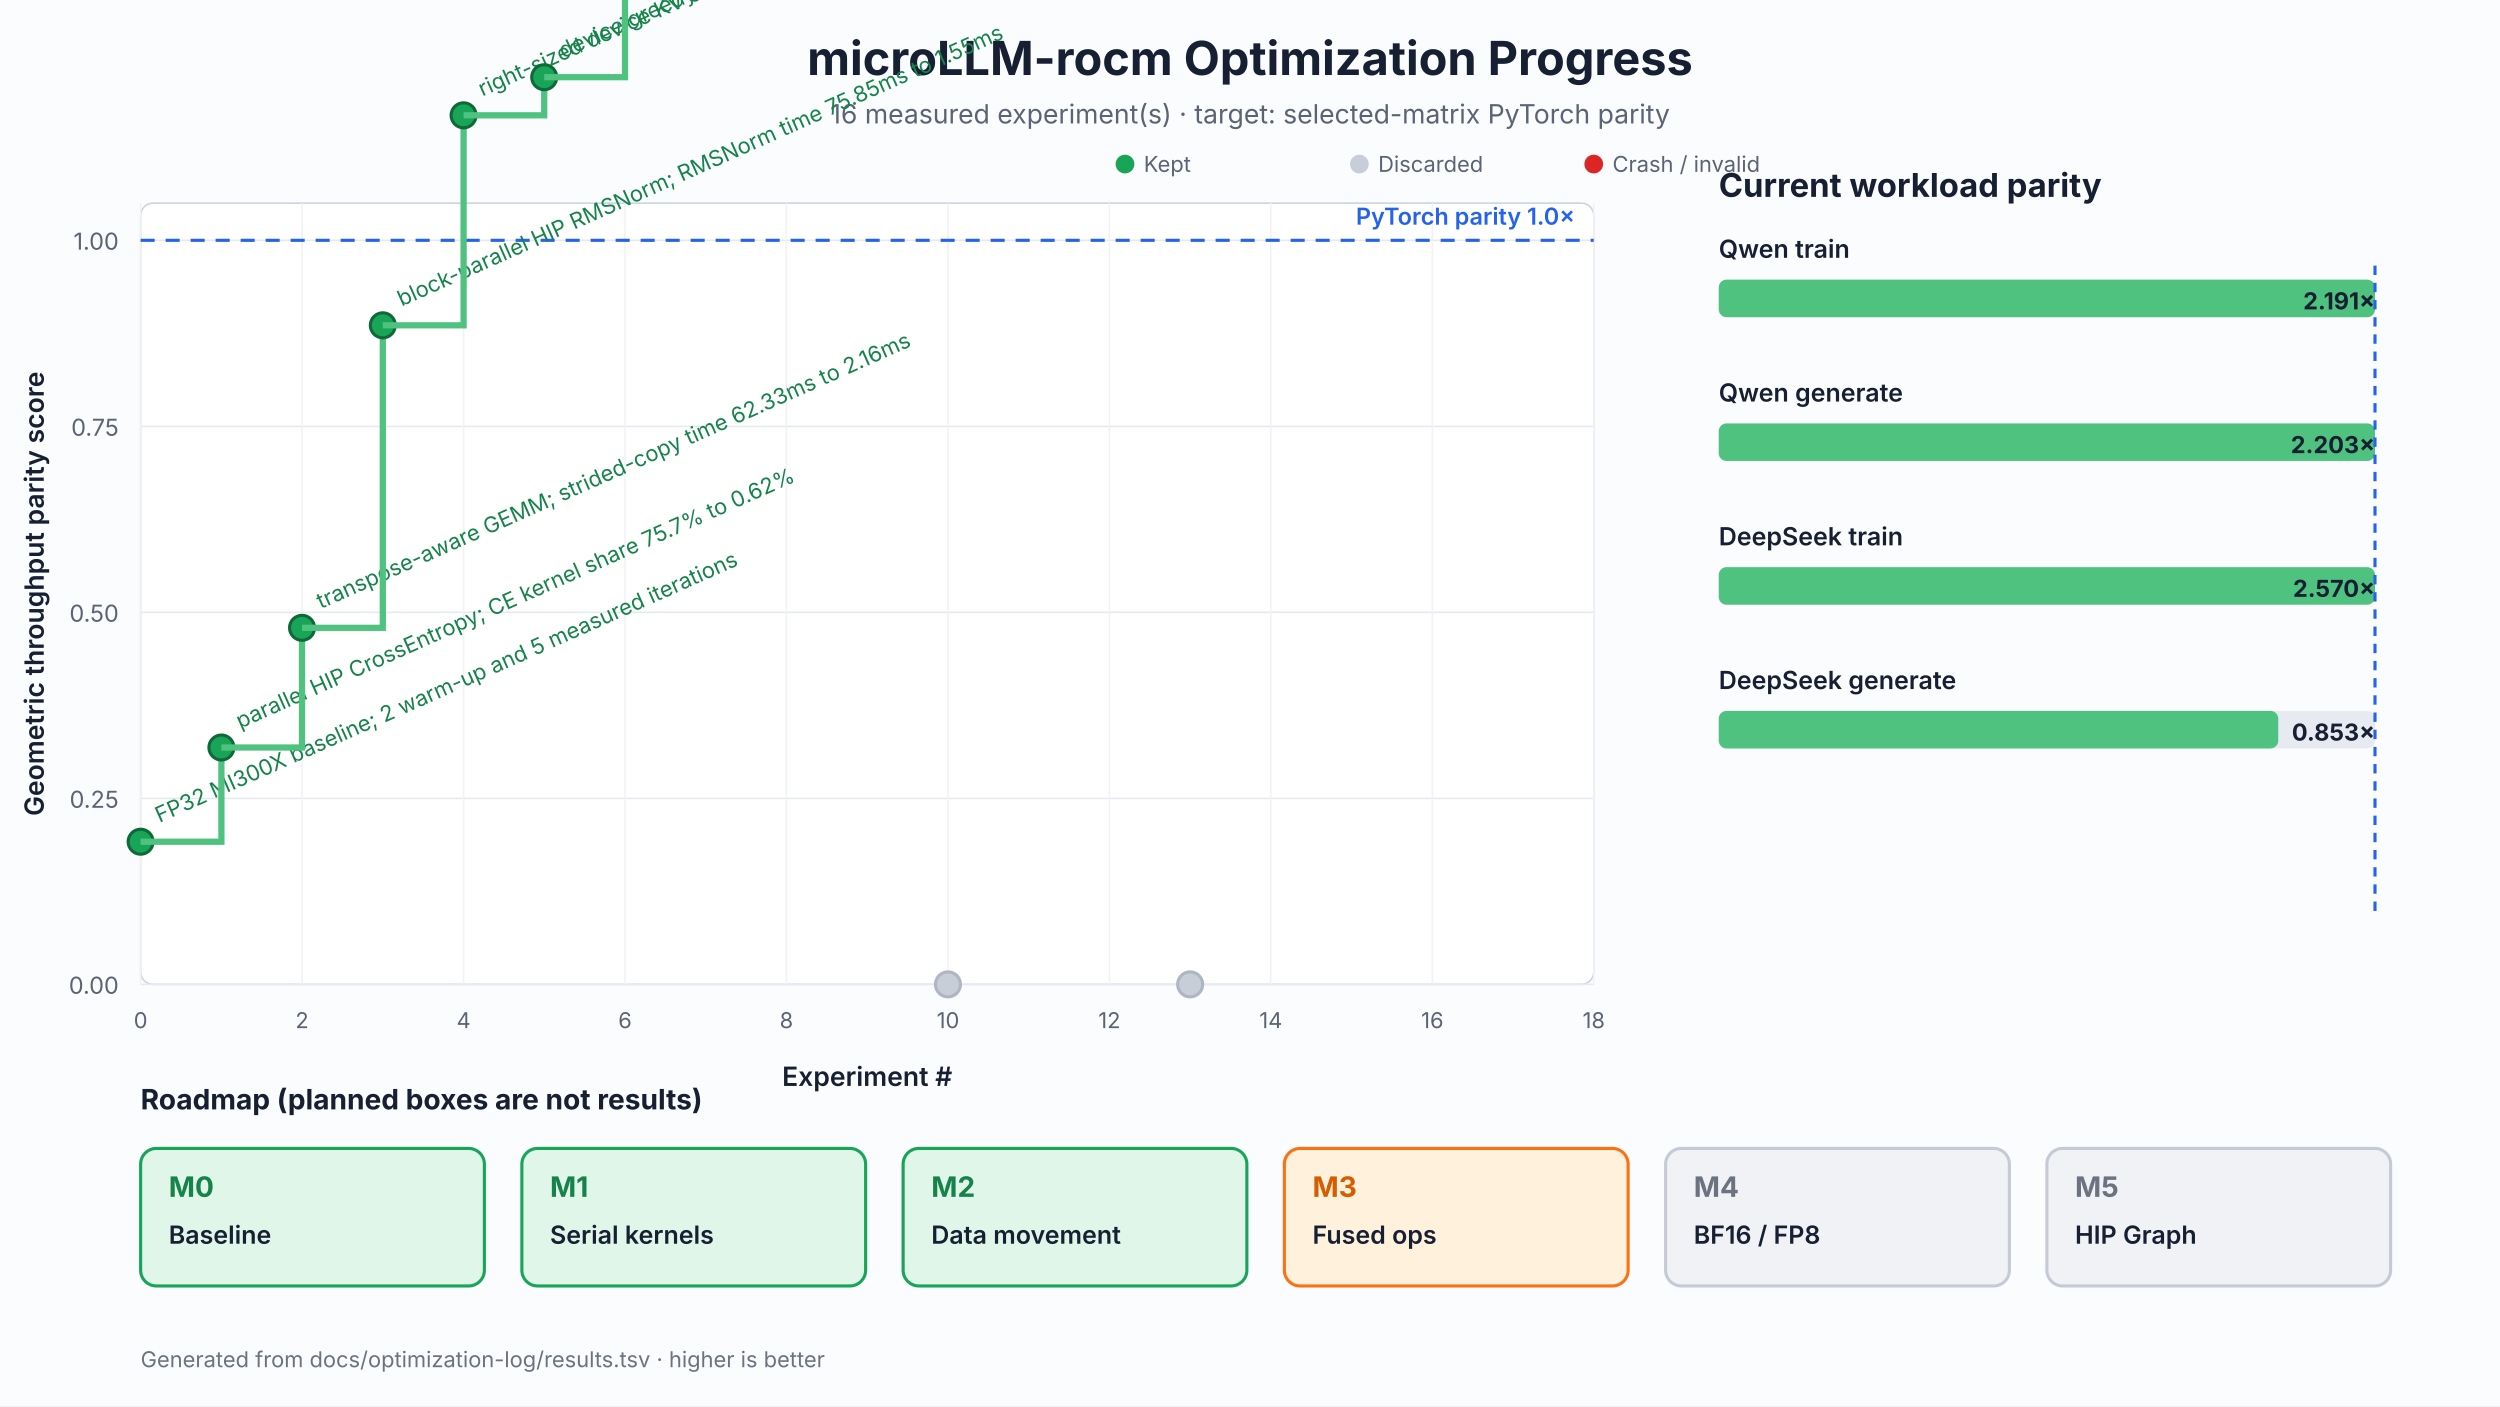
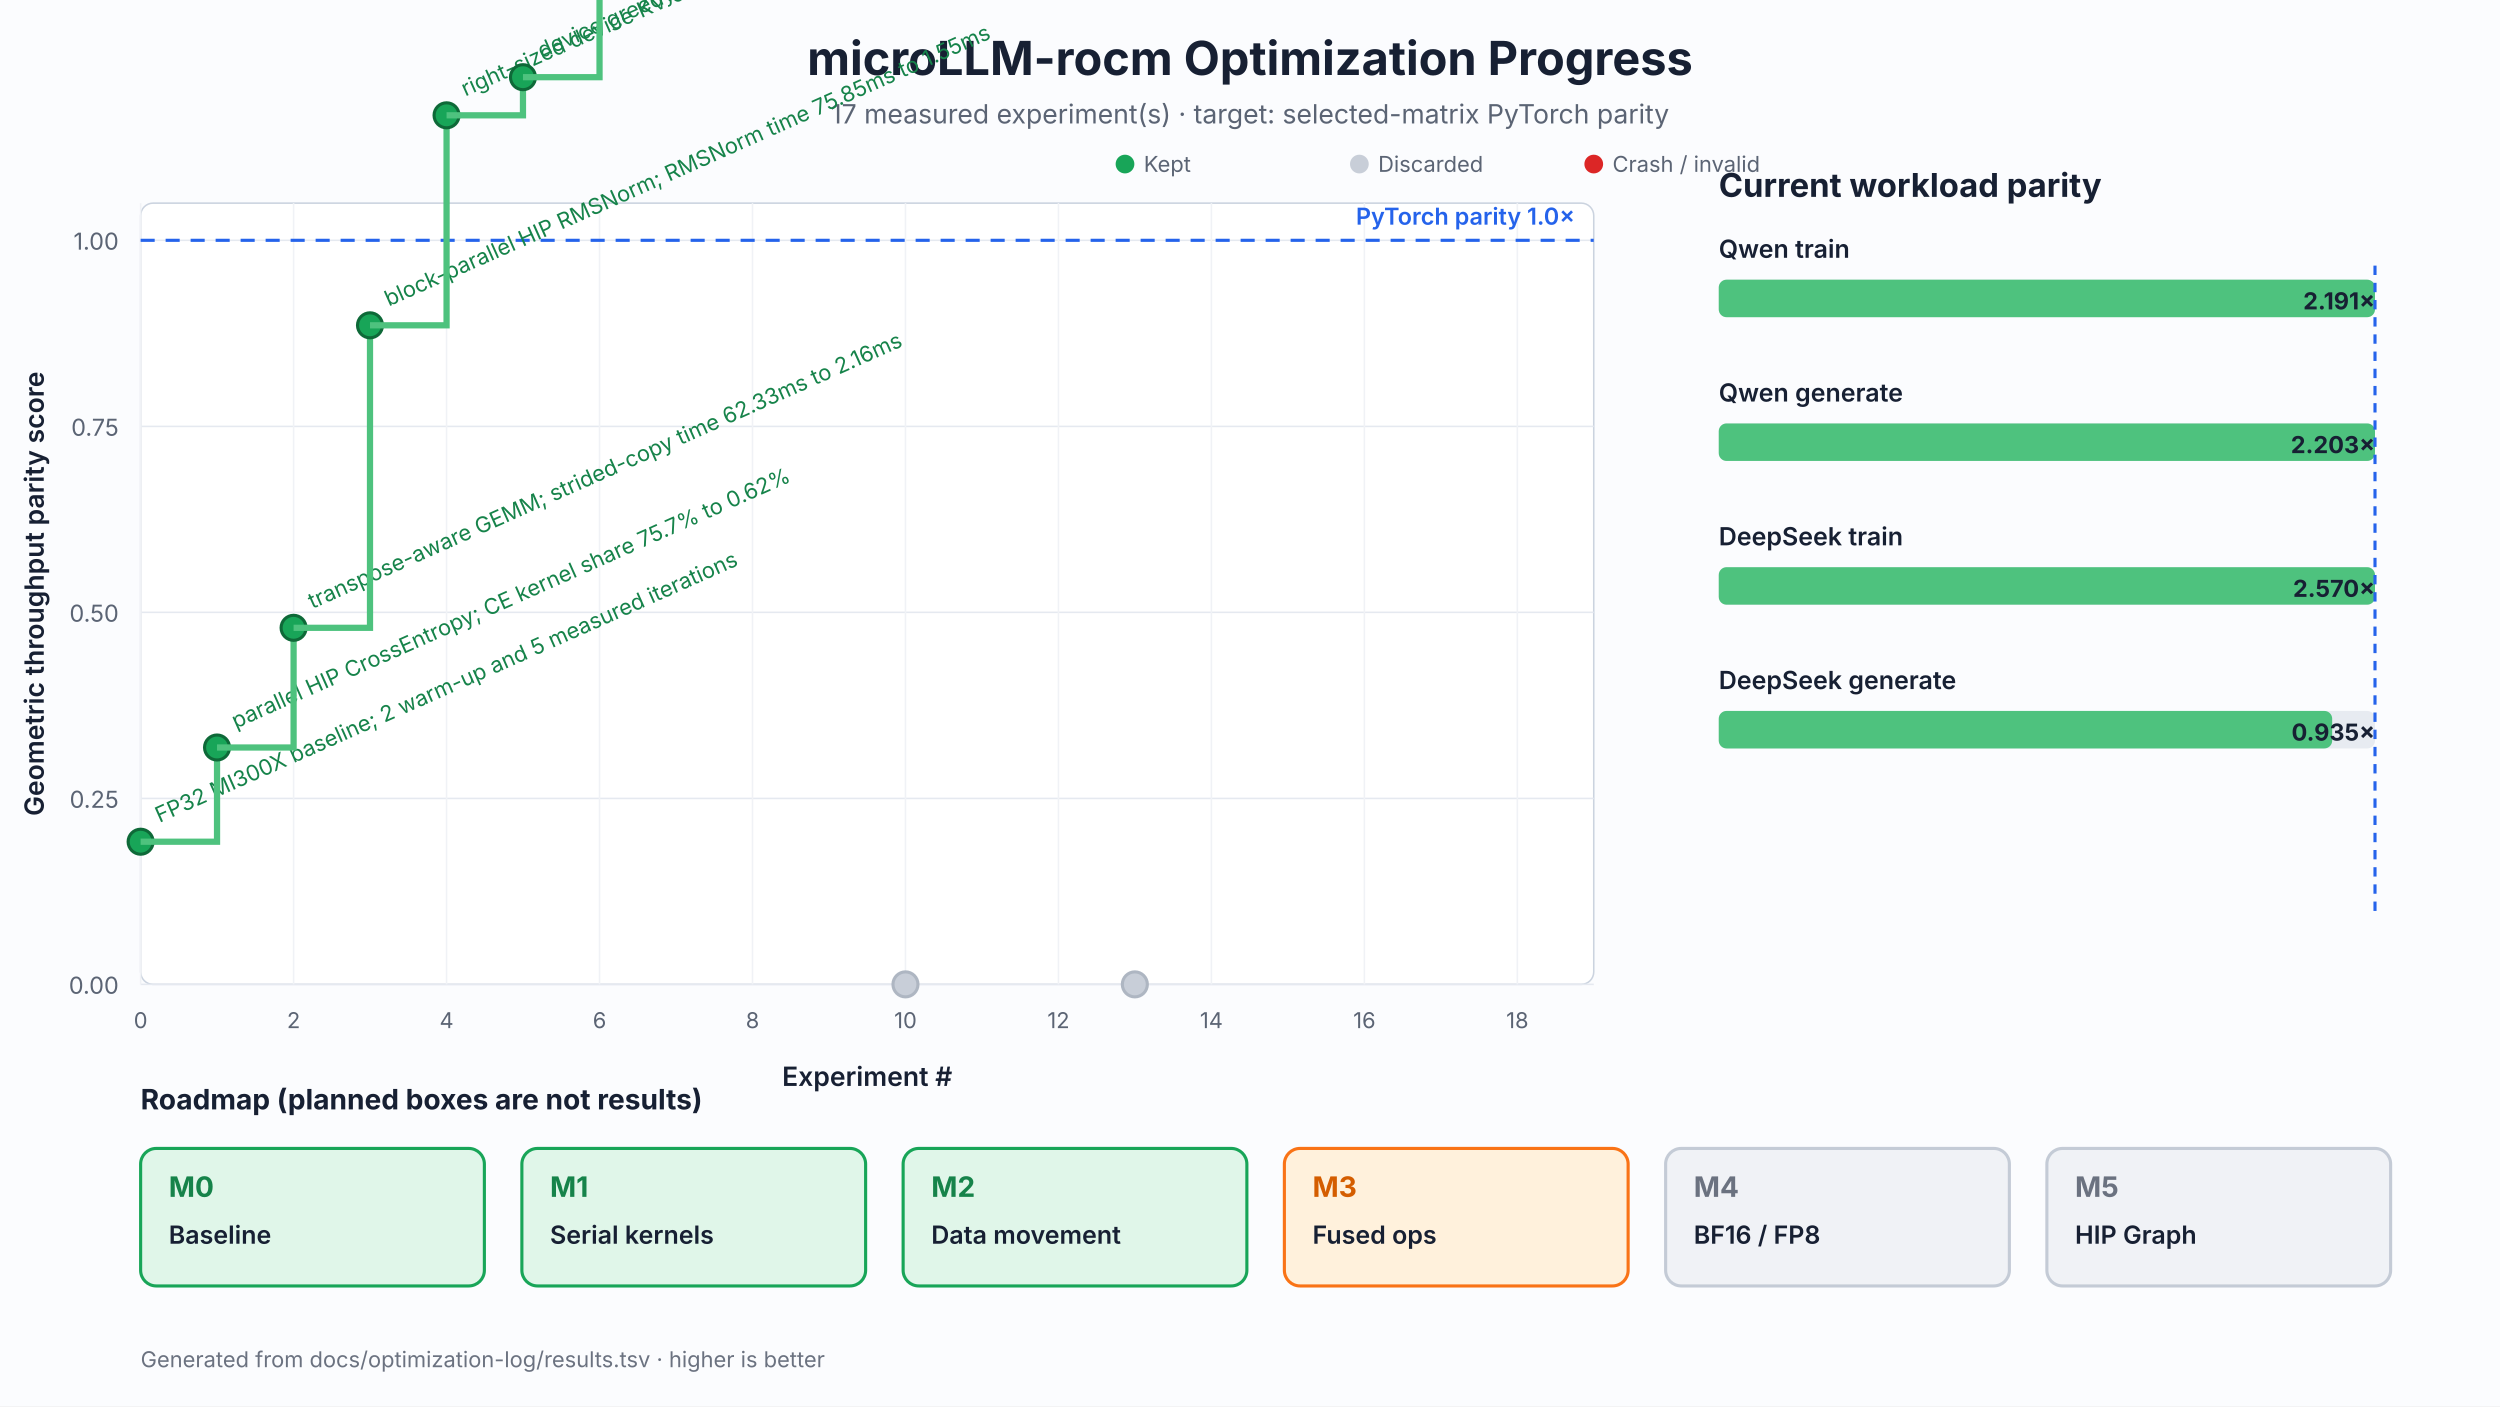
<svg xmlns="http://www.w3.org/2000/svg" width="1600" height="900" viewBox="0 0 1600 900">
  <rect width="100%" height="100%" fill="#fbfcfe" />
  <text x="800.0" y="48.0" font-family="Inter,Arial,sans-serif" font-size="30" fill="#172033" text-anchor="middle" font-weight="700">microLLM-rocm Optimization Progress</text>
-   <text x="800.0" y="79.0" font-family="Inter,Arial,sans-serif" font-size="17" fill="#5b6474" text-anchor="middle" font-weight="400">16 measured experiment(s) · target: selected-matrix PyTorch parity</text>
+   <text x="800.0" y="79.0" font-family="Inter,Arial,sans-serif" font-size="17" fill="#5b6474" text-anchor="middle" font-weight="400">17 measured experiment(s) · target: selected-matrix PyTorch parity</text>
  <rect x="90" y="130" width="930" height="500" fill="#ffffff" stroke="#cbd3df" rx="8" />
  <line x1="90" y1="630.0" x2="1020" y2="630.0" stroke="#e5e9f0" />
  <text x="76.0" y="636.0" font-family="Inter,Arial,sans-serif" font-size="15" fill="#5b6474" text-anchor="end" font-weight="400">0.00</text>
  <line x1="90" y1="511.0" x2="1020" y2="511.0" stroke="#e5e9f0" />
  <text x="76.0" y="517.0" font-family="Inter,Arial,sans-serif" font-size="15" fill="#5b6474" text-anchor="end" font-weight="400">0.25</text>
  <line x1="90" y1="391.9" x2="1020" y2="391.9" stroke="#e5e9f0" />
  <text x="76.0" y="397.9" font-family="Inter,Arial,sans-serif" font-size="15" fill="#5b6474" text-anchor="end" font-weight="400">0.50</text>
  <line x1="90" y1="272.9" x2="1020" y2="272.9" stroke="#e5e9f0" />
  <text x="76.0" y="278.9" font-family="Inter,Arial,sans-serif" font-size="15" fill="#5b6474" text-anchor="end" font-weight="400">0.75</text>
  <line x1="90" y1="153.8" x2="1020" y2="153.8" stroke="#e5e9f0" />
  <text x="76.0" y="159.8" font-family="Inter,Arial,sans-serif" font-size="15" fill="#5b6474" text-anchor="end" font-weight="400">1.00</text>
  <line x1="90.0" y1="130" x2="90.0" y2="630" stroke="#f0f2f6" />
  <text x="90.0" y="658.0" font-family="Inter,Arial,sans-serif" font-size="14" fill="#5b6474" text-anchor="middle" font-weight="400">0</text>
-   <line x1="193.3" y1="130" x2="193.3" y2="630" stroke="#f0f2f6" />
-   <text x="193.3" y="658.0" font-family="Inter,Arial,sans-serif" font-size="14" fill="#5b6474" text-anchor="middle" font-weight="400">2</text>
-   <line x1="296.7" y1="130" x2="296.7" y2="630" stroke="#f0f2f6" />
-   <text x="296.7" y="658.0" font-family="Inter,Arial,sans-serif" font-size="14" fill="#5b6474" text-anchor="middle" font-weight="400">4</text>
-   <line x1="400.0" y1="130" x2="400.0" y2="630" stroke="#f0f2f6" />
-   <text x="400.0" y="658.0" font-family="Inter,Arial,sans-serif" font-size="14" fill="#5b6474" text-anchor="middle" font-weight="400">6</text>
-   <line x1="503.3" y1="130" x2="503.3" y2="630" stroke="#f0f2f6" />
-   <text x="503.3" y="658.0" font-family="Inter,Arial,sans-serif" font-size="14" fill="#5b6474" text-anchor="middle" font-weight="400">8</text>
-   <line x1="606.7" y1="130" x2="606.7" y2="630" stroke="#f0f2f6" />
-   <text x="606.7" y="658.0" font-family="Inter,Arial,sans-serif" font-size="14" fill="#5b6474" text-anchor="middle" font-weight="400">10</text>
-   <line x1="710.0" y1="130" x2="710.0" y2="630" stroke="#f0f2f6" />
-   <text x="710.0" y="658.0" font-family="Inter,Arial,sans-serif" font-size="14" fill="#5b6474" text-anchor="middle" font-weight="400">12</text>
-   <line x1="813.3" y1="130" x2="813.3" y2="630" stroke="#f0f2f6" />
-   <text x="813.3" y="658.0" font-family="Inter,Arial,sans-serif" font-size="14" fill="#5b6474" text-anchor="middle" font-weight="400">14</text>
-   <line x1="916.7" y1="130" x2="916.7" y2="630" stroke="#f0f2f6" />
-   <text x="916.7" y="658.0" font-family="Inter,Arial,sans-serif" font-size="14" fill="#5b6474" text-anchor="middle" font-weight="400">16</text>
-   <line x1="1020.0" y1="130" x2="1020.0" y2="630" stroke="#f0f2f6" />
-   <text x="1020.0" y="658.0" font-family="Inter,Arial,sans-serif" font-size="14" fill="#5b6474" text-anchor="middle" font-weight="400">18</text>
+   <line x1="187.9" y1="130" x2="187.9" y2="630" stroke="#f0f2f6" />
+   <text x="187.9" y="658.0" font-family="Inter,Arial,sans-serif" font-size="14" fill="#5b6474" text-anchor="middle" font-weight="400">2</text>
+   <line x1="285.8" y1="130" x2="285.8" y2="630" stroke="#f0f2f6" />
+   <text x="285.8" y="658.0" font-family="Inter,Arial,sans-serif" font-size="14" fill="#5b6474" text-anchor="middle" font-weight="400">4</text>
+   <line x1="383.7" y1="130" x2="383.7" y2="630" stroke="#f0f2f6" />
+   <text x="383.7" y="658.0" font-family="Inter,Arial,sans-serif" font-size="14" fill="#5b6474" text-anchor="middle" font-weight="400">6</text>
+   <line x1="481.6" y1="130" x2="481.6" y2="630" stroke="#f0f2f6" />
+   <text x="481.6" y="658.0" font-family="Inter,Arial,sans-serif" font-size="14" fill="#5b6474" text-anchor="middle" font-weight="400">8</text>
+   <line x1="579.5" y1="130" x2="579.5" y2="630" stroke="#f0f2f6" />
+   <text x="579.5" y="658.0" font-family="Inter,Arial,sans-serif" font-size="14" fill="#5b6474" text-anchor="middle" font-weight="400">10</text>
+   <line x1="677.4" y1="130" x2="677.4" y2="630" stroke="#f0f2f6" />
+   <text x="677.4" y="658.0" font-family="Inter,Arial,sans-serif" font-size="14" fill="#5b6474" text-anchor="middle" font-weight="400">12</text>
+   <line x1="775.3" y1="130" x2="775.3" y2="630" stroke="#f0f2f6" />
+   <text x="775.3" y="658.0" font-family="Inter,Arial,sans-serif" font-size="14" fill="#5b6474" text-anchor="middle" font-weight="400">14</text>
+   <line x1="873.2" y1="130" x2="873.2" y2="630" stroke="#f0f2f6" />
+   <text x="873.2" y="658.0" font-family="Inter,Arial,sans-serif" font-size="14" fill="#5b6474" text-anchor="middle" font-weight="400">16</text>
+   <line x1="971.1" y1="130" x2="971.1" y2="630" stroke="#f0f2f6" />
+   <text x="971.1" y="658.0" font-family="Inter,Arial,sans-serif" font-size="14" fill="#5b6474" text-anchor="middle" font-weight="400">18</text>
  <line x1="90" y1="153.8" x2="1020" y2="153.8" stroke="#2563eb" stroke-width="2" stroke-dasharray="9 7" />
  <text x="1008.0" y="143.8" font-family="Inter,Arial,sans-serif" font-size="15" fill="#2563eb" text-anchor="end" font-weight="600">PyTorch parity 1.0×</text>
  <circle cx="90.0" cy="538.7" r="8" fill="#18a558" stroke="#0e6938" stroke-width="2" />
  <text x="102.0" y="526.7" font-family="Inter,Arial,sans-serif" font-size="14" fill="#16834a" text-anchor="start" font-weight="400" transform="rotate(-24 102.0 526.7)">FP32 MI300X baseline; 2 warm-up and 5 measured iterations</text>
-   <path d="M 90.0 538.7 H 141.7 V 478.4" fill="none" stroke="#4ec27e" stroke-width="4" />
-   <circle cx="141.7" cy="478.4" r="8" fill="#18a558" stroke="#0e6938" stroke-width="2" />
-   <text x="153.7" y="466.4" font-family="Inter,Arial,sans-serif" font-size="14" fill="#16834a" text-anchor="start" font-weight="400" transform="rotate(-24 153.7 466.4)">parallel HIP CrossEntropy; CE kernel share 75.7% to 0.62%</text>
-   <path d="M 141.7 478.4 H 193.3 V 401.8" fill="none" stroke="#4ec27e" stroke-width="4" />
-   <circle cx="193.3" cy="401.8" r="8" fill="#18a558" stroke="#0e6938" stroke-width="2" />
-   <text x="205.3" y="389.8" font-family="Inter,Arial,sans-serif" font-size="14" fill="#16834a" text-anchor="start" font-weight="400" transform="rotate(-24 205.3 389.8)">transpose-aware GEMM; strided-copy time 62.33ms to 2.16ms</text>
-   <path d="M 193.3 401.8 H 245.0 V 208.2" fill="none" stroke="#4ec27e" stroke-width="4" />
-   <circle cx="245.0" cy="208.2" r="8" fill="#18a558" stroke="#0e6938" stroke-width="2" />
-   <text x="257.0" y="196.2" font-family="Inter,Arial,sans-serif" font-size="14" fill="#16834a" text-anchor="start" font-weight="400" transform="rotate(-24 257.0 196.2)">block-parallel HIP RMSNorm; RMSNorm time 75.85ms to 1.55ms</text>
-   <path d="M 245.0 208.2 H 296.7 V 73.8" fill="none" stroke="#4ec27e" stroke-width="4" />
-   <circle cx="296.7" cy="73.8" r="8" fill="#18a558" stroke="#0e6938" stroke-width="2" />
-   <text x="308.7" y="61.8" font-family="Inter,Arial,sans-serif" font-size="14" fill="#16834a" text-anchor="start" font-weight="400" transform="rotate(-24 308.7 61.8)">right-sized device KV cache and direct GQA; score crosses selected-matrix parity</text>
-   <path d="M 296.7 73.8 H 348.3 V 49.4" fill="none" stroke="#4ec27e" stroke-width="4" />
-   <circle cx="348.3" cy="49.4" r="8" fill="#18a558" stroke="#0e6938" stroke-width="2" />
-   <text x="360.3" y="37.4" font-family="Inter,Arial,sans-serif" font-size="14" fill="#16834a" text-anchor="start" font-weight="400" transform="rotate(-24 360.3 37.4)">device greedy argmax; generated-token D2H records 9 to 1</text>
-   <path d="M 348.3 49.4 H 400.0 V -179.8" fill="none" stroke="#4ec27e" stroke-width="4" />
-   <circle cx="400.0" cy="-179.8" r="8" fill="#18a558" stroke="#0e6938" stroke-width="2" />
-   <text x="412.0" y="-191.8" font-family="Inter,Arial,sans-serif" font-size="14" fill="#16834a" text-anchor="start" font-weight="400" transform="rotate(-24 412.0 -191.8)">steady-state exact-size HIP pool; measured backend allocations reduced 7x to 66x</text>
-   <circle cx="451.7" cy="-165.1" r="8" fill="#c8ced8" stroke="#aeb6c2" stroke-width="2" />
-   <circle cx="503.3" cy="-154.2" r="8" fill="#c8ced8" stroke="#aeb6c2" stroke-width="2" />
-   <path d="M 400.0 -179.8 H 555.0 V -204.4" fill="none" stroke="#4ec27e" stroke-width="4" />
-   <circle cx="555.0" cy="-204.4" r="8" fill="#18a558" stroke="#0e6938" stroke-width="2" />
-   <text x="567.0" y="-216.4" font-family="Inter,Arial,sans-serif" font-size="14" fill="#16834a" text-anchor="start" font-weight="400" transform="rotate(-24 567.0 -216.4)">fused cached decode Attention; generation medians improved 5.5% and 8.1%</text>
-   <circle cx="606.7" cy="630.0" r="8" fill="#c8ced8" stroke="#aeb6c2" stroke-width="2" />
-   <circle cx="658.3" cy="-191.9" r="8" fill="#c8ced8" stroke="#aeb6c2" stroke-width="2" />
-   <path d="M 555.0 -204.4 H 710.0 V -213.1" fill="none" stroke="#4ec27e" stroke-width="4" />
-   <circle cx="710.0" cy="-213.1" r="8" fill="#18a558" stroke="#0e6938" stroke-width="2" />
-   <text x="722.0" y="-225.1" font-family="Inter,Arial,sans-serif" font-size="14" fill="#16834a" text-anchor="start" font-weight="400" transform="rotate(-24 722.0 -225.1)">two-stage large-vocabulary argmax; Kernel time reduced 96.7%</text>
-   <circle cx="761.7" cy="630.0" r="8" fill="#c8ced8" stroke="#aeb6c2" stroke-width="2" />
-   <path d="M 710.0 -213.1 H 916.7 V -219.6" fill="none" stroke="#4ec27e" stroke-width="4" />
-   <circle cx="916.7" cy="-219.6" r="8" fill="#18a558" stroke="#0e6938" stroke-width="2" />
-   <text x="928.7" y="-231.6" font-family="Inter,Arial,sans-serif" font-size="14" fill="#16834a" text-anchor="start" font-weight="400" transform="rotate(-24 928.7 -231.6)">fused Q/K projection bias plus split-half RoPE; paired inference medians improved 13.7% and 6.6%</text>
-   <path d="M 916.7 -219.6 H 968.3 V -228.7" fill="none" stroke="#4ec27e" stroke-width="4" />
-   <circle cx="968.3" cy="-228.7" r="8" fill="#18a558" stroke="#0e6938" stroke-width="2" />
-   <text x="980.3" y="-240.7" font-family="Inter,Arial,sans-serif" font-size="14" fill="#16834a" text-anchor="start" font-weight="400" transform="rotate(-24 980.3 -240.7)">fused cached residual add plus RMSNorm; Qwen gained 8.9% while DeepSeek regressed 4.2%</text>
+   <path d="M 90.0 538.7 H 138.9 V 478.4" fill="none" stroke="#4ec27e" stroke-width="4" />
+   <circle cx="138.9" cy="478.4" r="8" fill="#18a558" stroke="#0e6938" stroke-width="2" />
+   <text x="150.9" y="466.4" font-family="Inter,Arial,sans-serif" font-size="14" fill="#16834a" text-anchor="start" font-weight="400" transform="rotate(-24 150.9 466.4)">parallel HIP CrossEntropy; CE kernel share 75.7% to 0.62%</text>
+   <path d="M 138.9 478.4 H 187.9 V 401.8" fill="none" stroke="#4ec27e" stroke-width="4" />
+   <circle cx="187.9" cy="401.8" r="8" fill="#18a558" stroke="#0e6938" stroke-width="2" />
+   <text x="199.9" y="389.8" font-family="Inter,Arial,sans-serif" font-size="14" fill="#16834a" text-anchor="start" font-weight="400" transform="rotate(-24 199.9 389.8)">transpose-aware GEMM; strided-copy time 62.33ms to 2.16ms</text>
+   <path d="M 187.9 401.8 H 236.8 V 208.2" fill="none" stroke="#4ec27e" stroke-width="4" />
+   <circle cx="236.8" cy="208.2" r="8" fill="#18a558" stroke="#0e6938" stroke-width="2" />
+   <text x="248.8" y="196.2" font-family="Inter,Arial,sans-serif" font-size="14" fill="#16834a" text-anchor="start" font-weight="400" transform="rotate(-24 248.8 196.2)">block-parallel HIP RMSNorm; RMSNorm time 75.85ms to 1.55ms</text>
+   <path d="M 236.8 208.2 H 285.8 V 73.8" fill="none" stroke="#4ec27e" stroke-width="4" />
+   <circle cx="285.8" cy="73.8" r="8" fill="#18a558" stroke="#0e6938" stroke-width="2" />
+   <text x="297.8" y="61.8" font-family="Inter,Arial,sans-serif" font-size="14" fill="#16834a" text-anchor="start" font-weight="400" transform="rotate(-24 297.8 61.8)">right-sized device KV cache and direct GQA; score crosses selected-matrix parity</text>
+   <path d="M 285.8 73.8 H 334.7 V 49.4" fill="none" stroke="#4ec27e" stroke-width="4" />
+   <circle cx="334.7" cy="49.4" r="8" fill="#18a558" stroke="#0e6938" stroke-width="2" />
+   <text x="346.7" y="37.4" font-family="Inter,Arial,sans-serif" font-size="14" fill="#16834a" text-anchor="start" font-weight="400" transform="rotate(-24 346.7 37.4)">device greedy argmax; generated-token D2H records 9 to 1</text>
+   <path d="M 334.7 49.4 H 383.7 V -179.8" fill="none" stroke="#4ec27e" stroke-width="4" />
+   <circle cx="383.7" cy="-179.8" r="8" fill="#18a558" stroke="#0e6938" stroke-width="2" />
+   <text x="395.7" y="-191.8" font-family="Inter,Arial,sans-serif" font-size="14" fill="#16834a" text-anchor="start" font-weight="400" transform="rotate(-24 395.7 -191.8)">steady-state exact-size HIP pool; measured backend allocations reduced 7x to 66x</text>
+   <circle cx="432.6" cy="-165.1" r="8" fill="#c8ced8" stroke="#aeb6c2" stroke-width="2" />
+   <circle cx="481.6" cy="-154.2" r="8" fill="#c8ced8" stroke="#aeb6c2" stroke-width="2" />
+   <path d="M 383.7 -179.8 H 530.5 V -204.4" fill="none" stroke="#4ec27e" stroke-width="4" />
+   <circle cx="530.5" cy="-204.4" r="8" fill="#18a558" stroke="#0e6938" stroke-width="2" />
+   <text x="542.5" y="-216.4" font-family="Inter,Arial,sans-serif" font-size="14" fill="#16834a" text-anchor="start" font-weight="400" transform="rotate(-24 542.5 -216.4)">fused cached decode Attention; generation medians improved 5.5% and 8.1%</text>
+   <circle cx="579.5" cy="630.0" r="8" fill="#c8ced8" stroke="#aeb6c2" stroke-width="2" />
+   <circle cx="628.4" cy="-191.9" r="8" fill="#c8ced8" stroke="#aeb6c2" stroke-width="2" />
+   <path d="M 530.5 -204.4 H 677.4 V -213.1" fill="none" stroke="#4ec27e" stroke-width="4" />
+   <circle cx="677.4" cy="-213.1" r="8" fill="#18a558" stroke="#0e6938" stroke-width="2" />
+   <text x="689.4" y="-225.1" font-family="Inter,Arial,sans-serif" font-size="14" fill="#16834a" text-anchor="start" font-weight="400" transform="rotate(-24 689.4 -225.1)">two-stage large-vocabulary argmax; Kernel time reduced 96.7%</text>
+   <circle cx="726.3" cy="630.0" r="8" fill="#c8ced8" stroke="#aeb6c2" stroke-width="2" />
+   <path d="M 677.4 -213.1 H 873.2 V -219.6" fill="none" stroke="#4ec27e" stroke-width="4" />
+   <circle cx="873.2" cy="-219.6" r="8" fill="#18a558" stroke="#0e6938" stroke-width="2" />
+   <text x="885.2" y="-231.6" font-family="Inter,Arial,sans-serif" font-size="14" fill="#16834a" text-anchor="start" font-weight="400" transform="rotate(-24 885.2 -231.6)">fused Q/K projection bias plus split-half RoPE; paired inference medians improved 13.7% and 6.6%</text>
+   <path d="M 873.2 -219.6 H 922.1 V -228.7" fill="none" stroke="#4ec27e" stroke-width="4" />
+   <circle cx="922.1" cy="-228.7" r="8" fill="#18a558" stroke="#0e6938" stroke-width="2" />
+   <text x="934.1" y="-240.7" font-family="Inter,Arial,sans-serif" font-size="14" fill="#16834a" text-anchor="start" font-weight="400" transform="rotate(-24 934.1 -240.7)">fused cached residual add plus RMSNorm; Qwen gained 8.9% while DeepSeek regressed 4.2%</text>
+   <path d="M 922.1 -228.7 H 971.1 V -248.7" fill="none" stroke="#4ec27e" stroke-width="4" />
+   <circle cx="971.1" cy="-248.7" r="8" fill="#18a558" stroke="#0e6938" stroke-width="2" />
+   <text x="983.1" y="-260.7" font-family="Inter,Arial,sans-serif" font-size="14" fill="#16834a" text-anchor="start" font-weight="400" transform="rotate(-24 983.1 -260.7)">512-thread wide residual normalization; DeepSeek generation median improved 9.6%</text>
  <text x="555.0" y="695.0" font-family="Inter,Arial,sans-serif" font-size="17" fill="#172033" text-anchor="middle" font-weight="600">Experiment #</text>
  <text x="28.0" y="380.0" font-family="Inter,Arial,sans-serif" font-size="17" fill="#172033" text-anchor="middle" font-weight="600" transform="rotate(-90 28.0 380.0)">Geometric throughput parity score</text>
  <circle cx="720" cy="105" r="6" fill="#18a558" />
  <text x="732.0" y="110.0" font-family="Inter,Arial,sans-serif" font-size="14" fill="#5b6474" text-anchor="start" font-weight="400">Kept</text>
  <circle cx="870" cy="105" r="6" fill="#c8ced8" />
  <text x="882.0" y="110.0" font-family="Inter,Arial,sans-serif" font-size="14" fill="#5b6474" text-anchor="start" font-weight="400">Discarded</text>
  <circle cx="1020" cy="105" r="6" fill="#dc2626" />
  <text x="1032.0" y="110.0" font-family="Inter,Arial,sans-serif" font-size="14" fill="#5b6474" text-anchor="start" font-weight="400">Crash / invalid</text>
  <text x="1100.0" y="126.0" font-family="Inter,Arial,sans-serif" font-size="21" fill="#172033" text-anchor="start" font-weight="700">Current workload parity</text>
  <text x="1100.0" y="165.0" font-family="Inter,Arial,sans-serif" font-size="16" fill="#172033" text-anchor="start" font-weight="600">Qwen train</text>
  <rect x="1100" y="179" width="420" height="24" rx="5" fill="#e7ebf1" />
  <rect x="1100" y="179" width="420.0" height="24" rx="5" fill="#4ec27e" />
  <text x="1520.0" y="198.0" font-family="Inter,Arial,sans-serif" font-size="15" fill="#172033" text-anchor="end" font-weight="700">2.191×</text>
  <text x="1100.0" y="257.0" font-family="Inter,Arial,sans-serif" font-size="16" fill="#172033" text-anchor="start" font-weight="600">Qwen generate</text>
  <rect x="1100" y="271" width="420" height="24" rx="5" fill="#e7ebf1" />
  <rect x="1100" y="271" width="420.0" height="24" rx="5" fill="#4ec27e" />
  <text x="1520.0" y="290.0" font-family="Inter,Arial,sans-serif" font-size="15" fill="#172033" text-anchor="end" font-weight="700">2.203×</text>
  <text x="1100.0" y="349.0" font-family="Inter,Arial,sans-serif" font-size="16" fill="#172033" text-anchor="start" font-weight="600">DeepSeek train</text>
  <rect x="1100" y="363" width="420" height="24" rx="5" fill="#e7ebf1" />
  <rect x="1100" y="363" width="420.0" height="24" rx="5" fill="#4ec27e" />
  <text x="1520.0" y="382.0" font-family="Inter,Arial,sans-serif" font-size="15" fill="#172033" text-anchor="end" font-weight="700">2.570×</text>
  <text x="1100.0" y="441.0" font-family="Inter,Arial,sans-serif" font-size="16" fill="#172033" text-anchor="start" font-weight="600">DeepSeek generate</text>
  <rect x="1100" y="455" width="420" height="24" rx="5" fill="#e7ebf1" />
-   <rect x="1100" y="455" width="358.1" height="24" rx="5" fill="#4ec27e" />
-   <text x="1520.0" y="474.0" font-family="Inter,Arial,sans-serif" font-size="15" fill="#172033" text-anchor="end" font-weight="700">0.853×</text>
+   <rect x="1100" y="455" width="392.6" height="24" rx="5" fill="#4ec27e" />
+   <text x="1520.0" y="474.0" font-family="Inter,Arial,sans-serif" font-size="15" fill="#172033" text-anchor="end" font-weight="700">0.935×</text>
  <line x1="1520" y1="170" x2="1520" y2="585" stroke="#2563eb" stroke-width="2" stroke-dasharray="6 5" />
  <text x="90.0" y="710.0" font-family="Inter,Arial,sans-serif" font-size="18" fill="#172033" text-anchor="start" font-weight="700">Roadmap (planned boxes are not results)</text>
  <rect x="90" y="735" width="220" height="88" rx="10" fill="#e0f6e9" stroke="#18a558" stroke-width="2" />
  <text x="108.0" y="766.0" font-family="Inter,Arial,sans-serif" font-size="18" fill="#16834a" text-anchor="start" font-weight="700">M0</text>
  <text x="108.0" y="796.0" font-family="Inter,Arial,sans-serif" font-size="16" fill="#172033" text-anchor="start" font-weight="600">Baseline</text>
  <rect x="334" y="735" width="220" height="88" rx="10" fill="#e0f6e9" stroke="#18a558" stroke-width="2" />
  <text x="352.0" y="766.0" font-family="Inter,Arial,sans-serif" font-size="18" fill="#16834a" text-anchor="start" font-weight="700">M1</text>
  <text x="352.0" y="796.0" font-family="Inter,Arial,sans-serif" font-size="16" fill="#172033" text-anchor="start" font-weight="600">Serial kernels</text>
  <rect x="578" y="735" width="220" height="88" rx="10" fill="#e0f6e9" stroke="#18a558" stroke-width="2" />
  <text x="596.0" y="766.0" font-family="Inter,Arial,sans-serif" font-size="18" fill="#16834a" text-anchor="start" font-weight="700">M2</text>
  <text x="596.0" y="796.0" font-family="Inter,Arial,sans-serif" font-size="16" fill="#172033" text-anchor="start" font-weight="600">Data movement</text>
  <rect x="822" y="735" width="220" height="88" rx="10" fill="#fff1dc" stroke="#f97316" stroke-width="2" />
  <text x="840.0" y="766.0" font-family="Inter,Arial,sans-serif" font-size="18" fill="#d45d00" text-anchor="start" font-weight="700">M3</text>
  <text x="840.0" y="796.0" font-family="Inter,Arial,sans-serif" font-size="16" fill="#172033" text-anchor="start" font-weight="600">Fused ops</text>
  <rect x="1066" y="735" width="220" height="88" rx="10" fill="#f0f2f6" stroke="#c4cbd6" stroke-width="2" />
  <text x="1084.0" y="766.0" font-family="Inter,Arial,sans-serif" font-size="18" fill="#6b7280" text-anchor="start" font-weight="700">M4</text>
  <text x="1084.0" y="796.0" font-family="Inter,Arial,sans-serif" font-size="16" fill="#172033" text-anchor="start" font-weight="600">BF16 / FP8</text>
  <rect x="1310" y="735" width="220" height="88" rx="10" fill="#f0f2f6" stroke="#c4cbd6" stroke-width="2" />
  <text x="1328.0" y="766.0" font-family="Inter,Arial,sans-serif" font-size="18" fill="#6b7280" text-anchor="start" font-weight="700">M5</text>
  <text x="1328.0" y="796.0" font-family="Inter,Arial,sans-serif" font-size="16" fill="#172033" text-anchor="start" font-weight="600">HIP Graph</text>
  <text x="90.0" y="875.0" font-family="Inter,Arial,sans-serif" font-size="14" fill="#6b7280" text-anchor="start" font-weight="400">Generated from docs/optimization-log/results.tsv · higher is better</text>
</svg>
